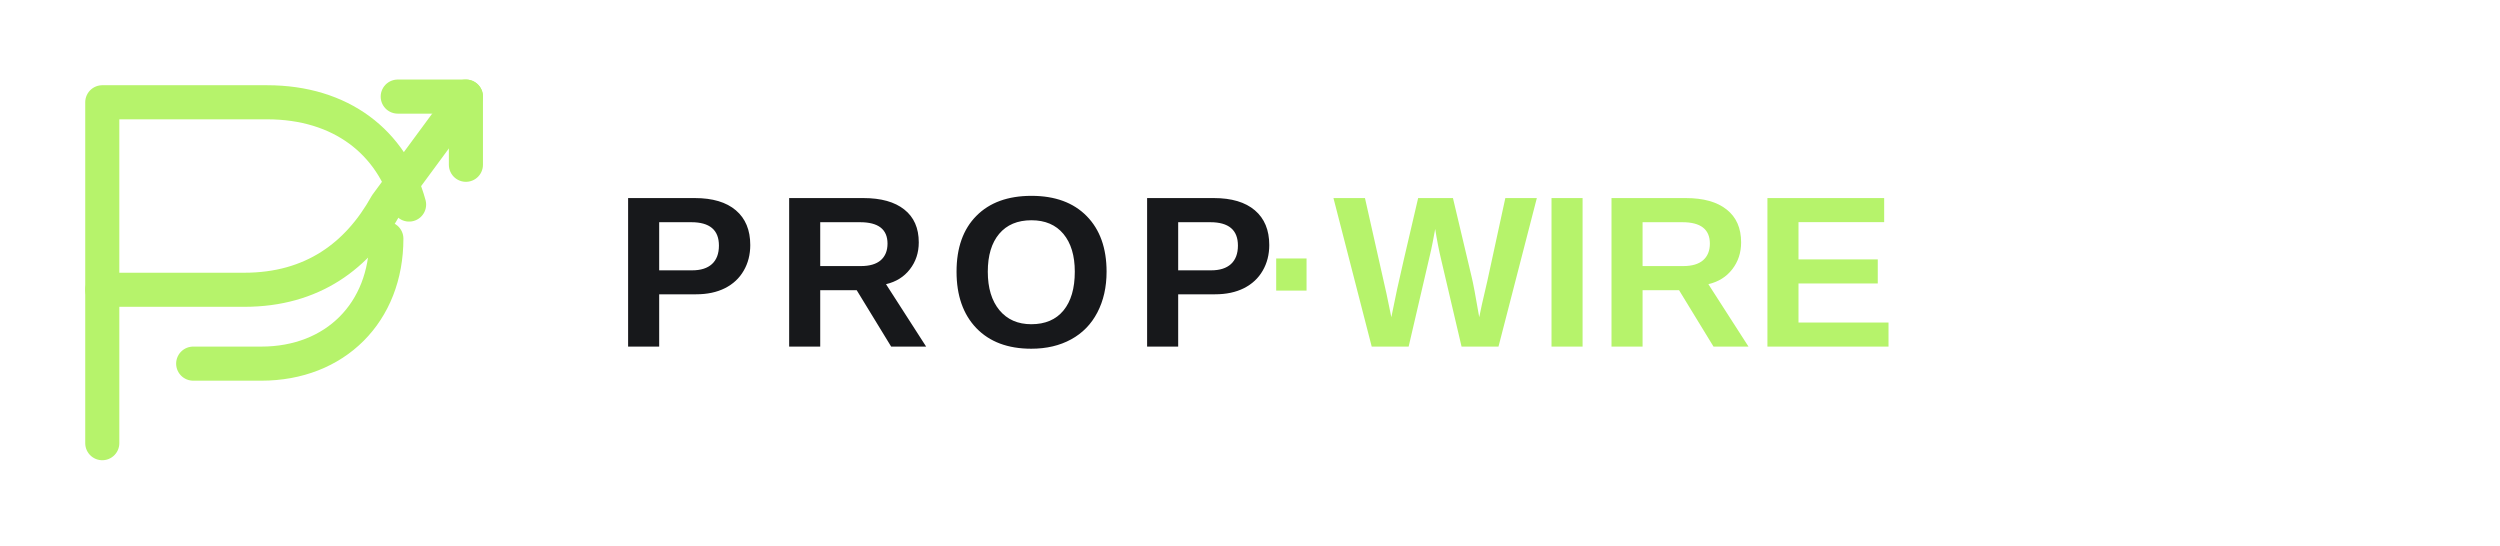
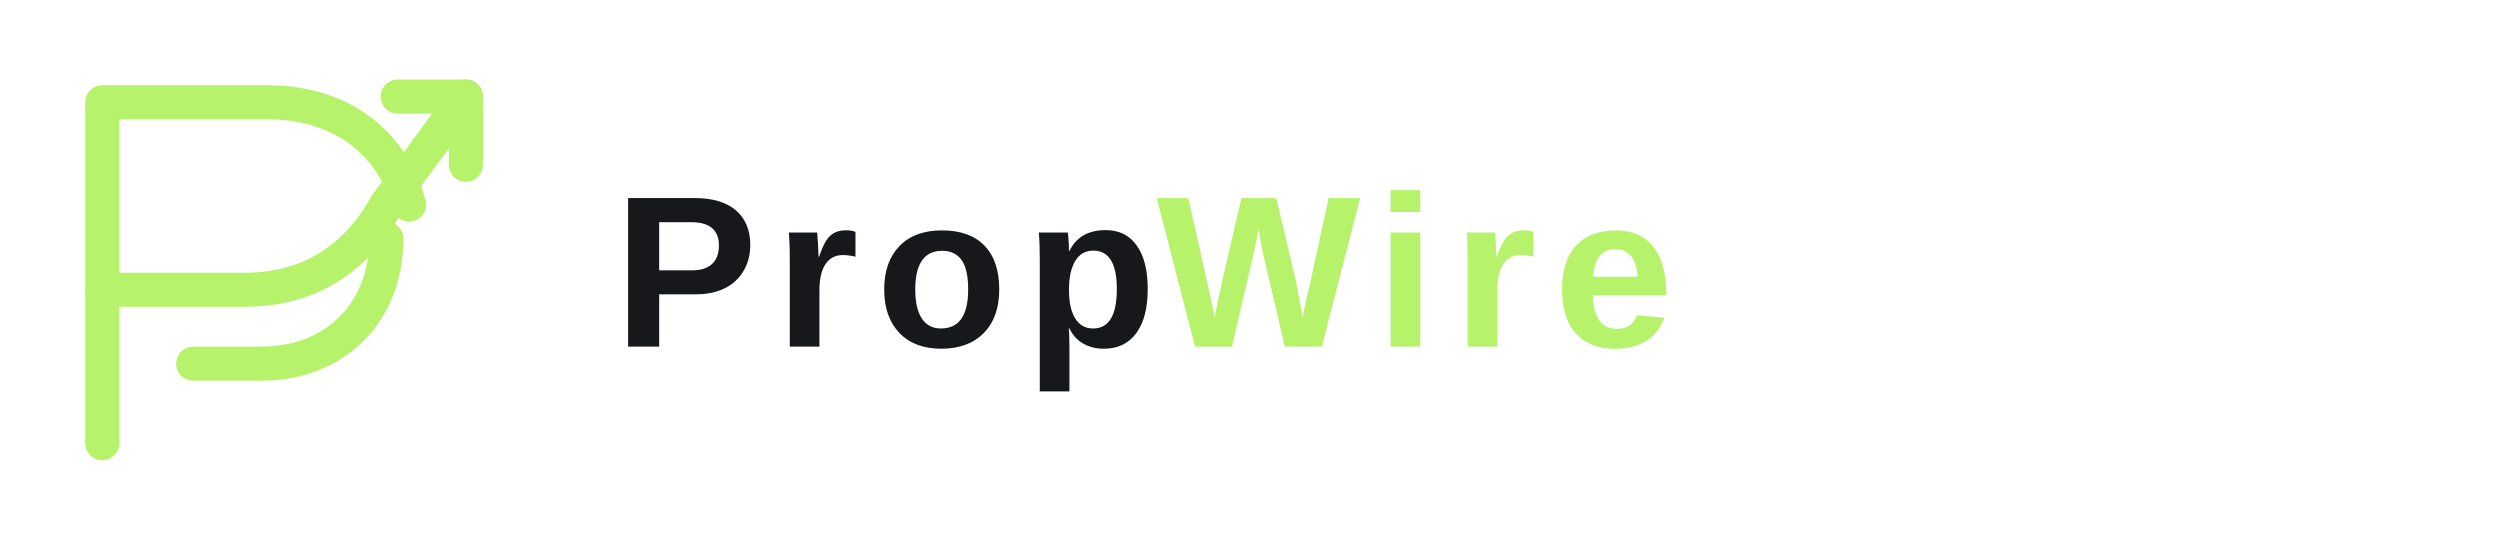
<svg xmlns="http://www.w3.org/2000/svg" width="440" height="96" viewBox="0 0 440 96" fill="none" role="img" aria-labelledby="title desc">
  <g stroke="#B6F36B" stroke-width="6" stroke-linecap="round" stroke-linejoin="round">
    <path d="M18 78V18h29c13 0 22 7 25 18" />
    <path d="M18 51h25c12 0 20-6 25-15L82 17" />
    <path d="M70 17h12v12" />
    <path d="M34 64h12c13 0 22-9 22-22" />
  </g>
-   <text x="108" y="61" fill="#17181B" font-family="Montserrat, Plus Jakarta Sans, Arial, sans-serif" font-size="38" font-weight="700" letter-spacing="3">PROP</text>
-   <text x="222" y="61" fill="#B6F36B" font-family="Montserrat, Plus Jakarta Sans, Arial, sans-serif" font-size="38" font-weight="700">·WIRE</text>
+   <text x="108" y="61" fill="#17181B" font-family="Montserrat, Plus Jakarta Sans, Arial, sans-serif" font-size="38" font-weight="700" letter-spacing="3">Prop<tspan fill="#B6F36B">Wire</tspan>
+   </text>
</svg>
